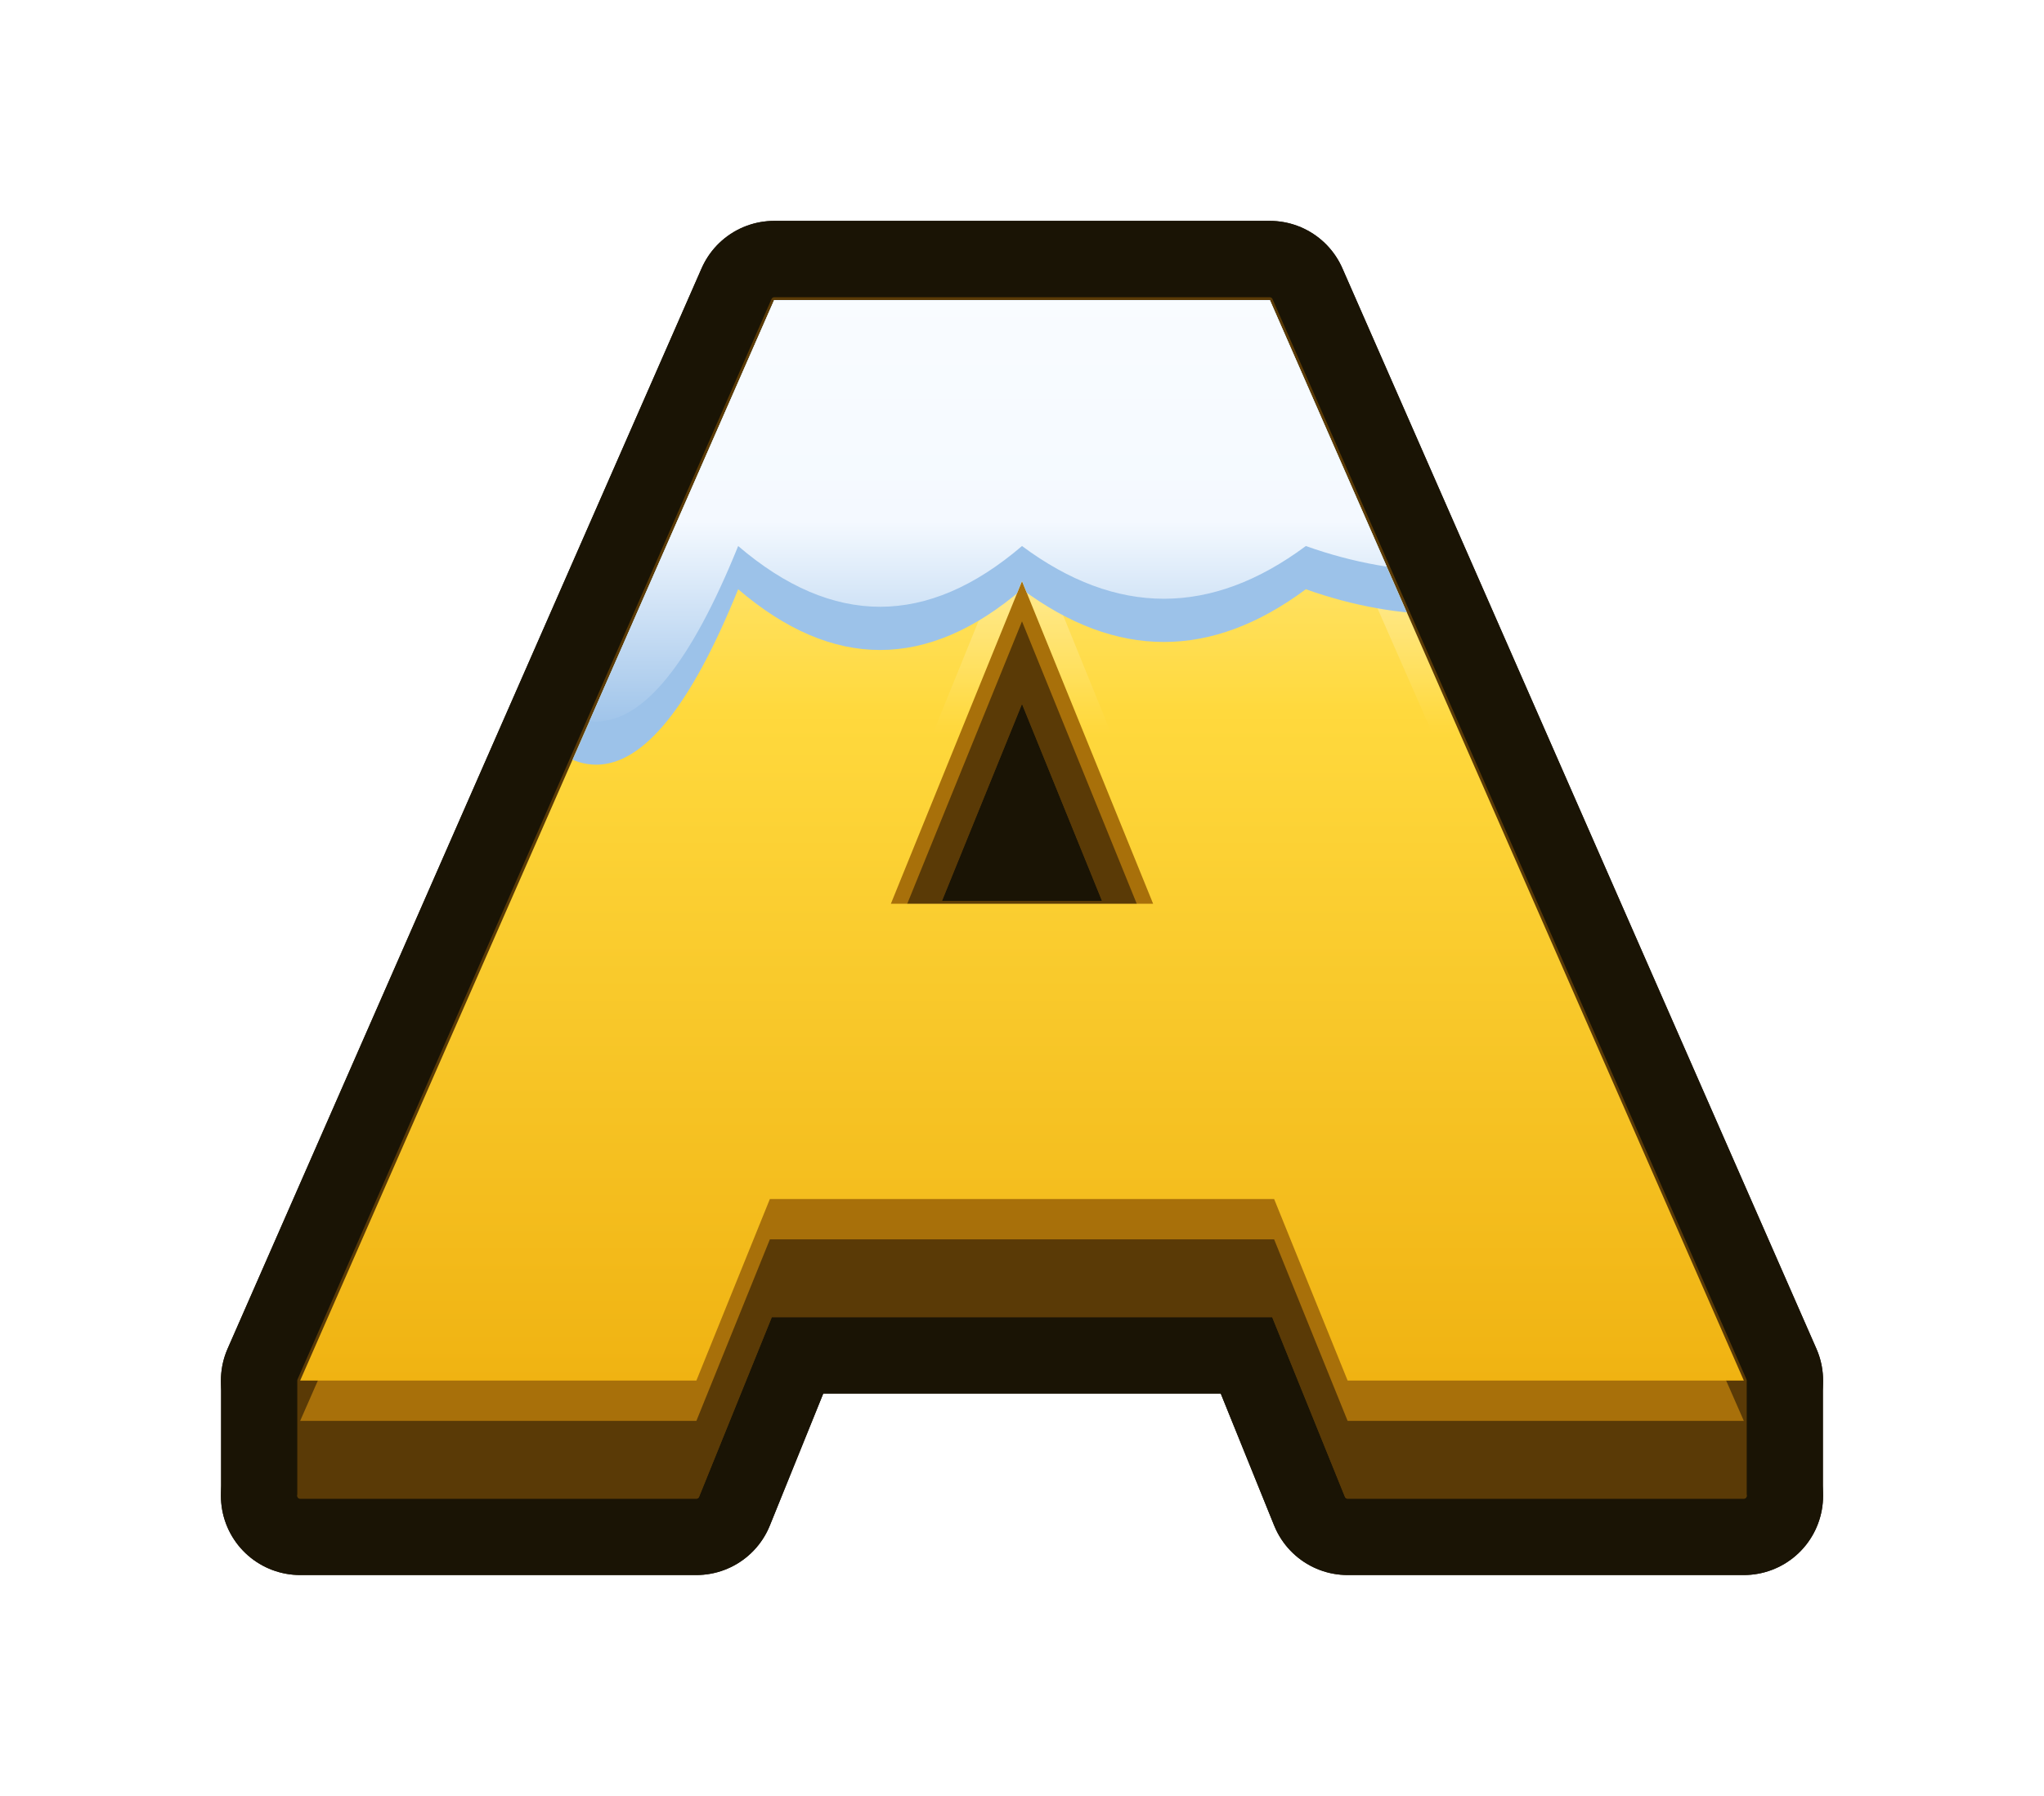
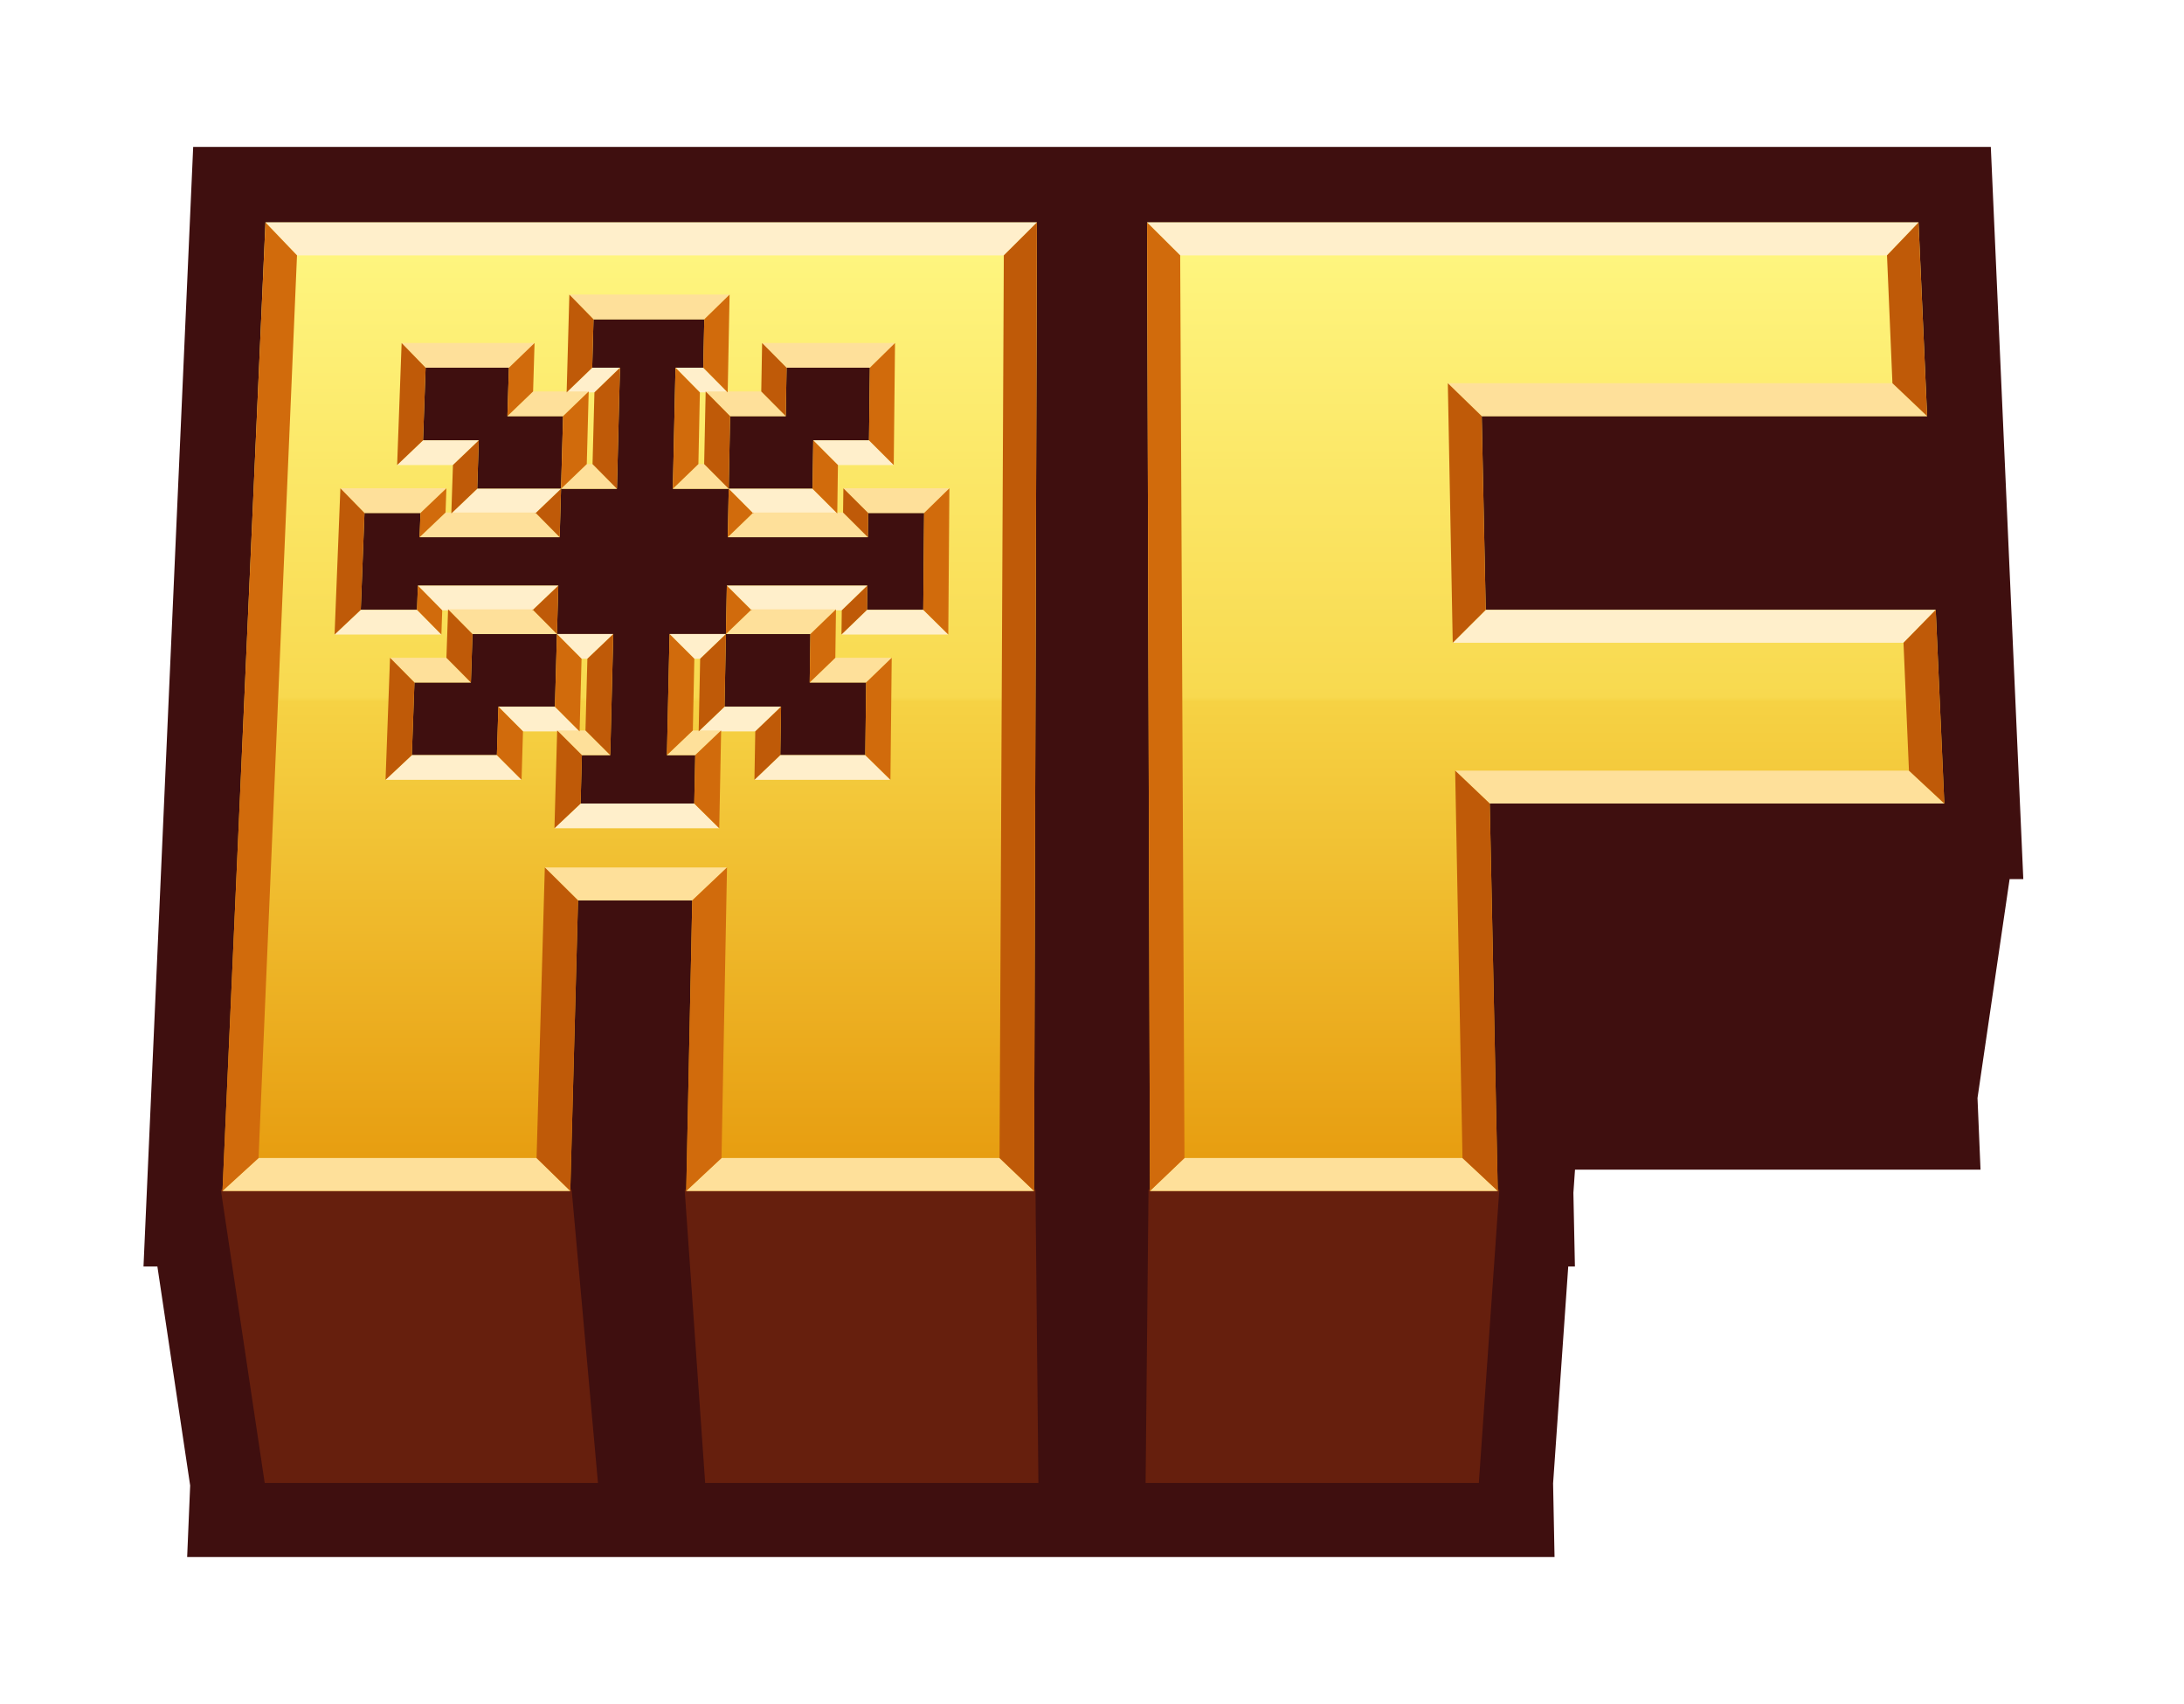
- <svg xmlns="http://www.w3.org/2000/svg" width="851.2" height="748" viewBox="0 0 851.2 748">
+ <svg xmlns="http://www.w3.org/2000/svg" width="1352.68" height="1055.6" viewBox="0 0 1352.68 1055.6">
  <g transform="translate(90 90)">
    <defs>
-       <path id="airfields-themes-winter-monogram-af-t" d="M195.6 -450L402 -450L599.4 0L434.4 0L403.8 -75.6L193.8 -75.6L163.2 0L-1.8 0L195.6 -450M244.2 -198.6L353.4 -198.6L298.8 -333L244.2 -198.6" />
-       <path id="airfields-themes-winter-monogram-af-s" d="M195.6 -450L402 -450L402 -402L195.6 -402ZM402 -450L599.4 0L599.4 48L402 -402ZM434.4 0L599.4 0L599.4 48L434.4 48ZM403.8 -75.6L434.4 0L434.4 48L403.8 -27.6ZM193.8 -75.6L403.8 -75.6L403.8 -27.6L193.8 -27.6ZM163.2 0L193.8 -75.6L193.8 -27.6L163.2 48ZM-1.8 0L163.2 0L163.2 48L-1.8 48ZM-1.8 0L195.6 -450L195.6 -402L-1.8 48ZM244.2 -198.6L353.4 -198.6L353.4 -150.6L244.2 -150.6ZM298.8 -333L353.4 -198.6L353.4 -150.6L298.8 -285ZM244.2 -198.6L298.8 -333L298.8 -285L244.2 -150.6Z" />
-       <linearGradient id="airfields-themes-winter-monogram-af-face" x1="0" y1="-450" x2="0" y2="0" gradientUnits="userSpaceOnUse">
-         <stop offset="0" stop-color="#FFF3B0" />
-         <stop offset="0.38" stop-color="#FFD93D" />
-         <stop offset="1" stop-color="#F0B312" />
+       <linearGradient id="airfields-themes-winter-monogram-afmono-face" x1="0" y1="0" x2="0" y2="600" gradientUnits="userSpaceOnUse">
+         <stop offset="0" stop-color="#FFF782" />
+         <stop offset="0.49" stop-color="#F8D94F" />
+         <stop offset="0.495" stop-color="#F6D244" />
+         <stop offset="1" stop-color="#E69A0D" />
      </linearGradient>
-       <linearGradient id="airfields-themes-winter-monogram-af-hi" x1="0" y1="-450" x2="0" y2="-270" gradientUnits="userSpaceOnUse">
-         <stop offset="0" stop-color="#FFFFFF" stop-opacity="0.85" />
-         <stop offset="1" stop-color="#FFFFFF" stop-opacity="0" />
-       </linearGradient>
-       <clipPath id="airfields-themes-winter-monogram-af-clip">
-         <use href="#airfields-themes-winter-monogram-af-t" />
-       </clipPath>
-       <linearGradient id="airfields-themes-winter-monogram-af-capg" x1="0" y1="-562.5" x2="0" y2="-270" gradientUnits="userSpaceOnUse">
-         <stop offset="0" stop-color="#FFFFFF" />
-         <stop offset="0.7" stop-color="#F4F9FF" />
-         <stop offset="1" stop-color="#9CC2E9" />
-       </linearGradient>
-       <clipPath id="airfields-themes-winter-monogram-af-cap">
-         <use href="#airfields-themes-winter-monogram-af-t" />
-       </clipPath>
    </defs>
-     <g transform="translate(36.8 485)">
-       <g fill="#1A1405" stroke="#1A1405" stroke-width="66" stroke-linejoin="round" stroke-linecap="round">
-         <use href="#airfields-themes-winter-monogram-af-t" />
-         <use href="#airfields-themes-winter-monogram-af-s" />
-         <use href="#airfields-themes-winter-monogram-af-t" y="48" />
-       </g>
-       <g fill="#5A3A06" stroke="#5A3A06" stroke-width="2.4" stroke-linejoin="round">
-         <use href="#airfields-themes-winter-monogram-af-t" y="48" />
-         <use href="#airfields-themes-winter-monogram-af-s" />
-       </g>
-       <use href="#airfields-themes-winter-monogram-af-t" y="16.8" fill="#A8700A" />
-       <use href="#airfields-themes-winter-monogram-af-t" fill="url(#airfields-themes-winter-monogram-af-face)" />
-       <g clip-path="url(#airfields-themes-winter-monogram-af-clip)">
-         <use href="#airfields-themes-winter-monogram-af-t" fill="none" stroke="url(#airfields-themes-winter-monogram-af-hi)" stroke-width="21" />
-       </g>
-       <g clip-path="url(#airfields-themes-winter-monogram-af-cap)">
-         <path d="M-55.8 -562.5L653.4 -562.5L653.4 -347.58Q594.3 -321.67 535.2 -347.58Q476.1 -326.52 417 -347.58Q357.9 -303.66 298.8 -347.58Q239.7 -296.98 180.6 -347.58Q121.5 -201.43 62.4 -347.58Q3.3 -305.8 -55.8 -347.58Z" transform="translate(0 18)" fill="#9CC2E9" />
-         <path d="M-55.8 -562.5L653.4 -562.5L653.4 -347.58Q594.3 -321.67 535.2 -347.58Q476.1 -326.52 417 -347.58Q357.9 -303.66 298.8 -347.58Q239.7 -296.98 180.6 -347.58Q121.5 -201.43 62.4 -347.58Q3.3 -305.8 -55.8 -347.58Z" fill="url(#airfields-themes-winter-monogram-af-capg)" />
-       </g>
+     <g transform="translate(74.42 47.8)">
+       <path d="M0 0L477.79 0L476.02 600L260.6 600L264.33 420L193.59 420L188.8 600L-26.62 600ZM25.6 180L479.5 180L477.81 780L273.17 780L276.71 600L209.5 600L204.95 780L0.31 780ZM546.05 0L1023.84 0L1039.81 360L758.27 360L763.24 600L547.82 600ZM544.34 180L998.24 180L1013.42 540L745.95 540L750.67 780L546.03 780ZM0 0L477.79 0L479.5 180L25.6 180ZM479.5 180L477.81 780L476.02 600L477.79 0ZM477.81 780L273.17 780L260.6 600L476.02 600ZM260.6 600L264.33 420L276.71 600L273.17 780ZM276.71 600L209.5 600L193.59 420L264.33 420ZM209.5 600L204.95 780L188.8 600L193.59 420ZM204.95 780L0.31 780L-26.62 600L188.8 600ZM-26.62 600L0 0L25.6 180L0.31 780ZM546.05 0L1023.84 0L998.24 180L544.34 180ZM1023.84 0L1039.81 360L1013.42 540L998.24 180ZM1013.42 540L745.95 540L758.27 360L1039.81 360ZM758.27 360L763.24 600L750.67 780L745.95 540ZM750.67 780L546.03 780L547.82 600L763.24 600ZM546.03 780L544.34 180L546.05 0L547.82 600Z" fill="#3F0F0F" stroke="#3F0F0F" stroke-width="93.6" stroke-linejoin="miter" stroke-miterlimit="1.5" />
+       <path d="M476.02 600L260.6 600L273.17 780L477.81 780ZM188.8 600L-26.62 600L0.31 780L204.95 780ZM763.24 600L547.82 600L546.03 780L750.67 780Z" fill="#661F0D" stroke="#661F0D" stroke-width="1.8" />
+       <path d="M0 0L477.79 0L476.02 600L260.6 600L264.33 420L193.59 420L188.8 600L-26.62 600ZM183.07 165L182.22 195L95.46 195L96 180L61.33 180L59.03 240L93.87 240L94.4 225L181.38 225L180.54 255L128.22 255L127.24 285L92.27 285L90.67 330L143.33 330L144.26 300L179.27 300L180.54 255L215.42 255L213.54 330L195.98 330L195.18 360L265.57 360L266.19 330L248.64 330L250.3 255L285.19 255L284.32 300L319.34 300L318.85 330L371.5 330L372.04 285L337.07 285L337.51 255L285.19 255L285.76 225L372.75 225L372.57 240L407.41 240L407.94 180L373.28 180L373.1 195L286.34 195L286.92 165L338.84 165L339.28 135L373.81 135L374.34 90L322.75 90L322.26 120L287.78 120L286.92 165L252.3 165L253.96 90L271.16 90L271.78 60L203.17 60L202.37 90L219.57 90L217.68 165L183.07 165L184.33 120L149.85 120L150.78 90L99.19 90L97.59 135L132.12 135L131.14 165ZM546.05 0L1023.84 0L1029.16 120L753.3 120L755.79 240L1034.49 240L1039.81 360L758.27 360L763.24 600L547.82 600Z" fill="url(#airfields-themes-winter-monogram-afmono-face)" fill-rule="evenodd" />
+       <path d="M0 0L477.79 0L457.3 20.4L19.53 20.4ZM59.03 240L93.87 240L108.96 255.3L42.8 255.3ZM94.4 225L181.38 225L165.33 240.3L109.47 240.3ZM90.67 330L143.33 330L158.61 345.3L74.37 345.3ZM144.26 300L179.27 300L194.56 315.3L159.5 315.3ZM180.54 255L215.42 255L199.38 270.3L195.77 270.3ZM195.18 360L265.57 360L281.05 375.3L178.98 375.3ZM250.3 255L285.19 255L269.23 270.3L265.62 270.3ZM284.32 300L319.34 300L303.37 315.3L268.31 315.3ZM318.85 330L371.5 330L387.08 345.3L302.84 345.3ZM285.76 225L372.75 225L356.95 240.3L301.09 240.3ZM372.57 240L407.41 240L422.91 255.3L356.75 255.3ZM286.92 165L338.84 165L354.15 180.3L302.16 180.3ZM339.28 135L373.81 135L389.13 150.3L354.56 150.3ZM253.96 90L271.16 90L286.28 105.3L269.06 105.3ZM202.37 90L219.57 90L203.75 105.3L186.53 105.3ZM97.59 135L132.12 135L116.12 150.3L81.55 150.3ZM131.14 165L183.07 165L167.1 180.3L115.11 180.3ZM546.05 0L1023.84 0L1004.31 20.4L566.54 20.4ZM755.79 240L1034.49 240L1014.53 260.4L735.35 260.4Z" fill="#FFEFCB" />
+       <path d="M476.02 600L260.6 600L282.45 579.6L454.65 579.6ZM264.33 420L193.59 420L173.02 399.6L285.86 399.6ZM188.8 600L-26.62 600L-4.29 579.6L167.91 579.6ZM182.22 195L95.46 195L111.54 179.7L167.12 179.7ZM96 180L61.33 180L46.4 164.7L112.06 164.7ZM180.54 255L128.22 255L113.1 239.7L165.35 239.7ZM127.24 285L92.27 285L77.15 269.7L112.08 269.7ZM213.54 330L195.98 330L180.67 314.7L198.2 314.7ZM266.19 330L248.64 330L264.7 314.7L282.23 314.7ZM372.04 285L337.07 285L352.95 269.7L387.87 269.7ZM337.51 255L285.19 255L301.1 239.7L353.35 239.7ZM407.94 180L373.28 180L357.94 164.7L423.59 164.7ZM373.1 195L286.34 195L302.17 179.7L357.74 179.7ZM374.34 90L322.75 90L307.6 74.7L389.92 74.7ZM322.26 120L287.78 120L272.64 104.7L307.07 104.7ZM286.92 165L252.3 165L268.14 149.7L271.71 149.7ZM271.78 60L203.17 60L188.22 44.7L287.46 44.7ZM217.68 165L183.07 165L199 149.7L202.57 149.7ZM184.33 120L149.85 120L165.76 104.7L200.2 104.7ZM150.78 90L99.19 90L84.33 74.7L166.66 74.7ZM1029.16 120L753.3 120L732.3 99.6L1007.68 99.6ZM1039.81 360L758.27 360L736.85 339.6L1017.91 339.6ZM763.24 600L547.82 600L569.19 579.6L741.39 579.6Z" fill="#FEE09A" />
+       <path d="M260.6 600L264.33 420L285.86 399.6L282.45 579.6ZM-26.62 600L0 0L19.53 20.4L-4.29 579.6ZM95.46 195L96 180L112.06 164.7L111.54 179.7ZM93.87 240L94.4 225L109.47 240.3L108.96 255.3ZM143.33 330L144.26 300L159.5 315.3L158.61 345.3ZM179.27 300L180.54 255L195.77 270.3L194.56 315.3ZM265.57 360L266.19 330L282.23 314.7L281.05 375.3ZM248.64 330L250.3 255L265.62 270.3L264.7 314.7ZM371.5 330L372.04 285L387.87 269.7L387.08 345.3ZM337.07 285L337.51 255L353.35 239.7L352.95 269.7ZM285.19 255L285.76 225L301.09 240.3L301.1 239.7ZM407.41 240L407.94 180L423.59 164.7L422.91 255.3ZM286.34 195L286.92 165L302.16 180.3L302.17 179.7ZM338.84 165L339.28 135L354.56 150.3L354.15 180.3ZM373.81 135L374.34 90L389.92 74.7L389.13 150.3ZM252.3 165L253.96 90L269.06 105.3L268.14 149.7ZM271.16 90L271.78 60L287.46 44.7L286.28 105.3ZM183.07 165L184.33 120L200.2 104.7L199 149.7ZM149.85 120L150.78 90L166.66 74.7L165.76 104.7ZM547.82 600L546.05 0L566.54 20.4L569.19 579.6Z" fill="#D16B0C" />
+       <path d="M477.79 0L476.02 600L454.65 579.6L457.3 20.4ZM193.59 420L188.8 600L167.91 579.6L173.02 399.6ZM183.07 165L182.22 195L167.12 179.7L167.1 180.3ZM61.33 180L59.03 240L42.8 255.3L46.4 164.7ZM181.38 225L180.54 255L165.35 239.7L165.33 240.3ZM128.22 255L127.24 285L112.08 269.7L113.1 239.7ZM92.27 285L90.67 330L74.37 345.3L77.15 269.7ZM215.42 255L213.54 330L198.2 314.7L199.38 270.3ZM195.98 330L195.18 360L178.98 375.3L180.67 314.7ZM285.19 255L284.32 300L268.31 315.3L269.23 270.3ZM319.34 300L318.85 330L302.84 345.3L303.37 315.3ZM372.75 225L372.57 240L356.75 255.3L356.95 240.3ZM373.28 180L373.1 195L357.74 179.7L357.94 164.7ZM322.75 90L322.26 120L307.07 104.7L307.6 74.7ZM287.78 120L286.92 165L271.71 149.7L272.64 104.7ZM203.17 60L202.37 90L186.53 105.3L188.22 44.7ZM219.57 90L217.68 165L202.57 149.7L203.75 105.3ZM99.19 90L97.59 135L81.55 150.3L84.33 74.7ZM132.12 135L131.14 165L115.11 180.3L116.12 150.3ZM1023.84 0L1029.16 120L1007.68 99.6L1004.31 20.4ZM753.3 120L755.79 240L735.35 260.4L732.3 99.6ZM1034.49 240L1039.81 360L1017.91 339.6L1014.53 260.4ZM758.27 360L763.24 600L741.39 579.6L736.85 339.6Z" fill="#BF5A08" />
    </g>
  </g>
</svg>
